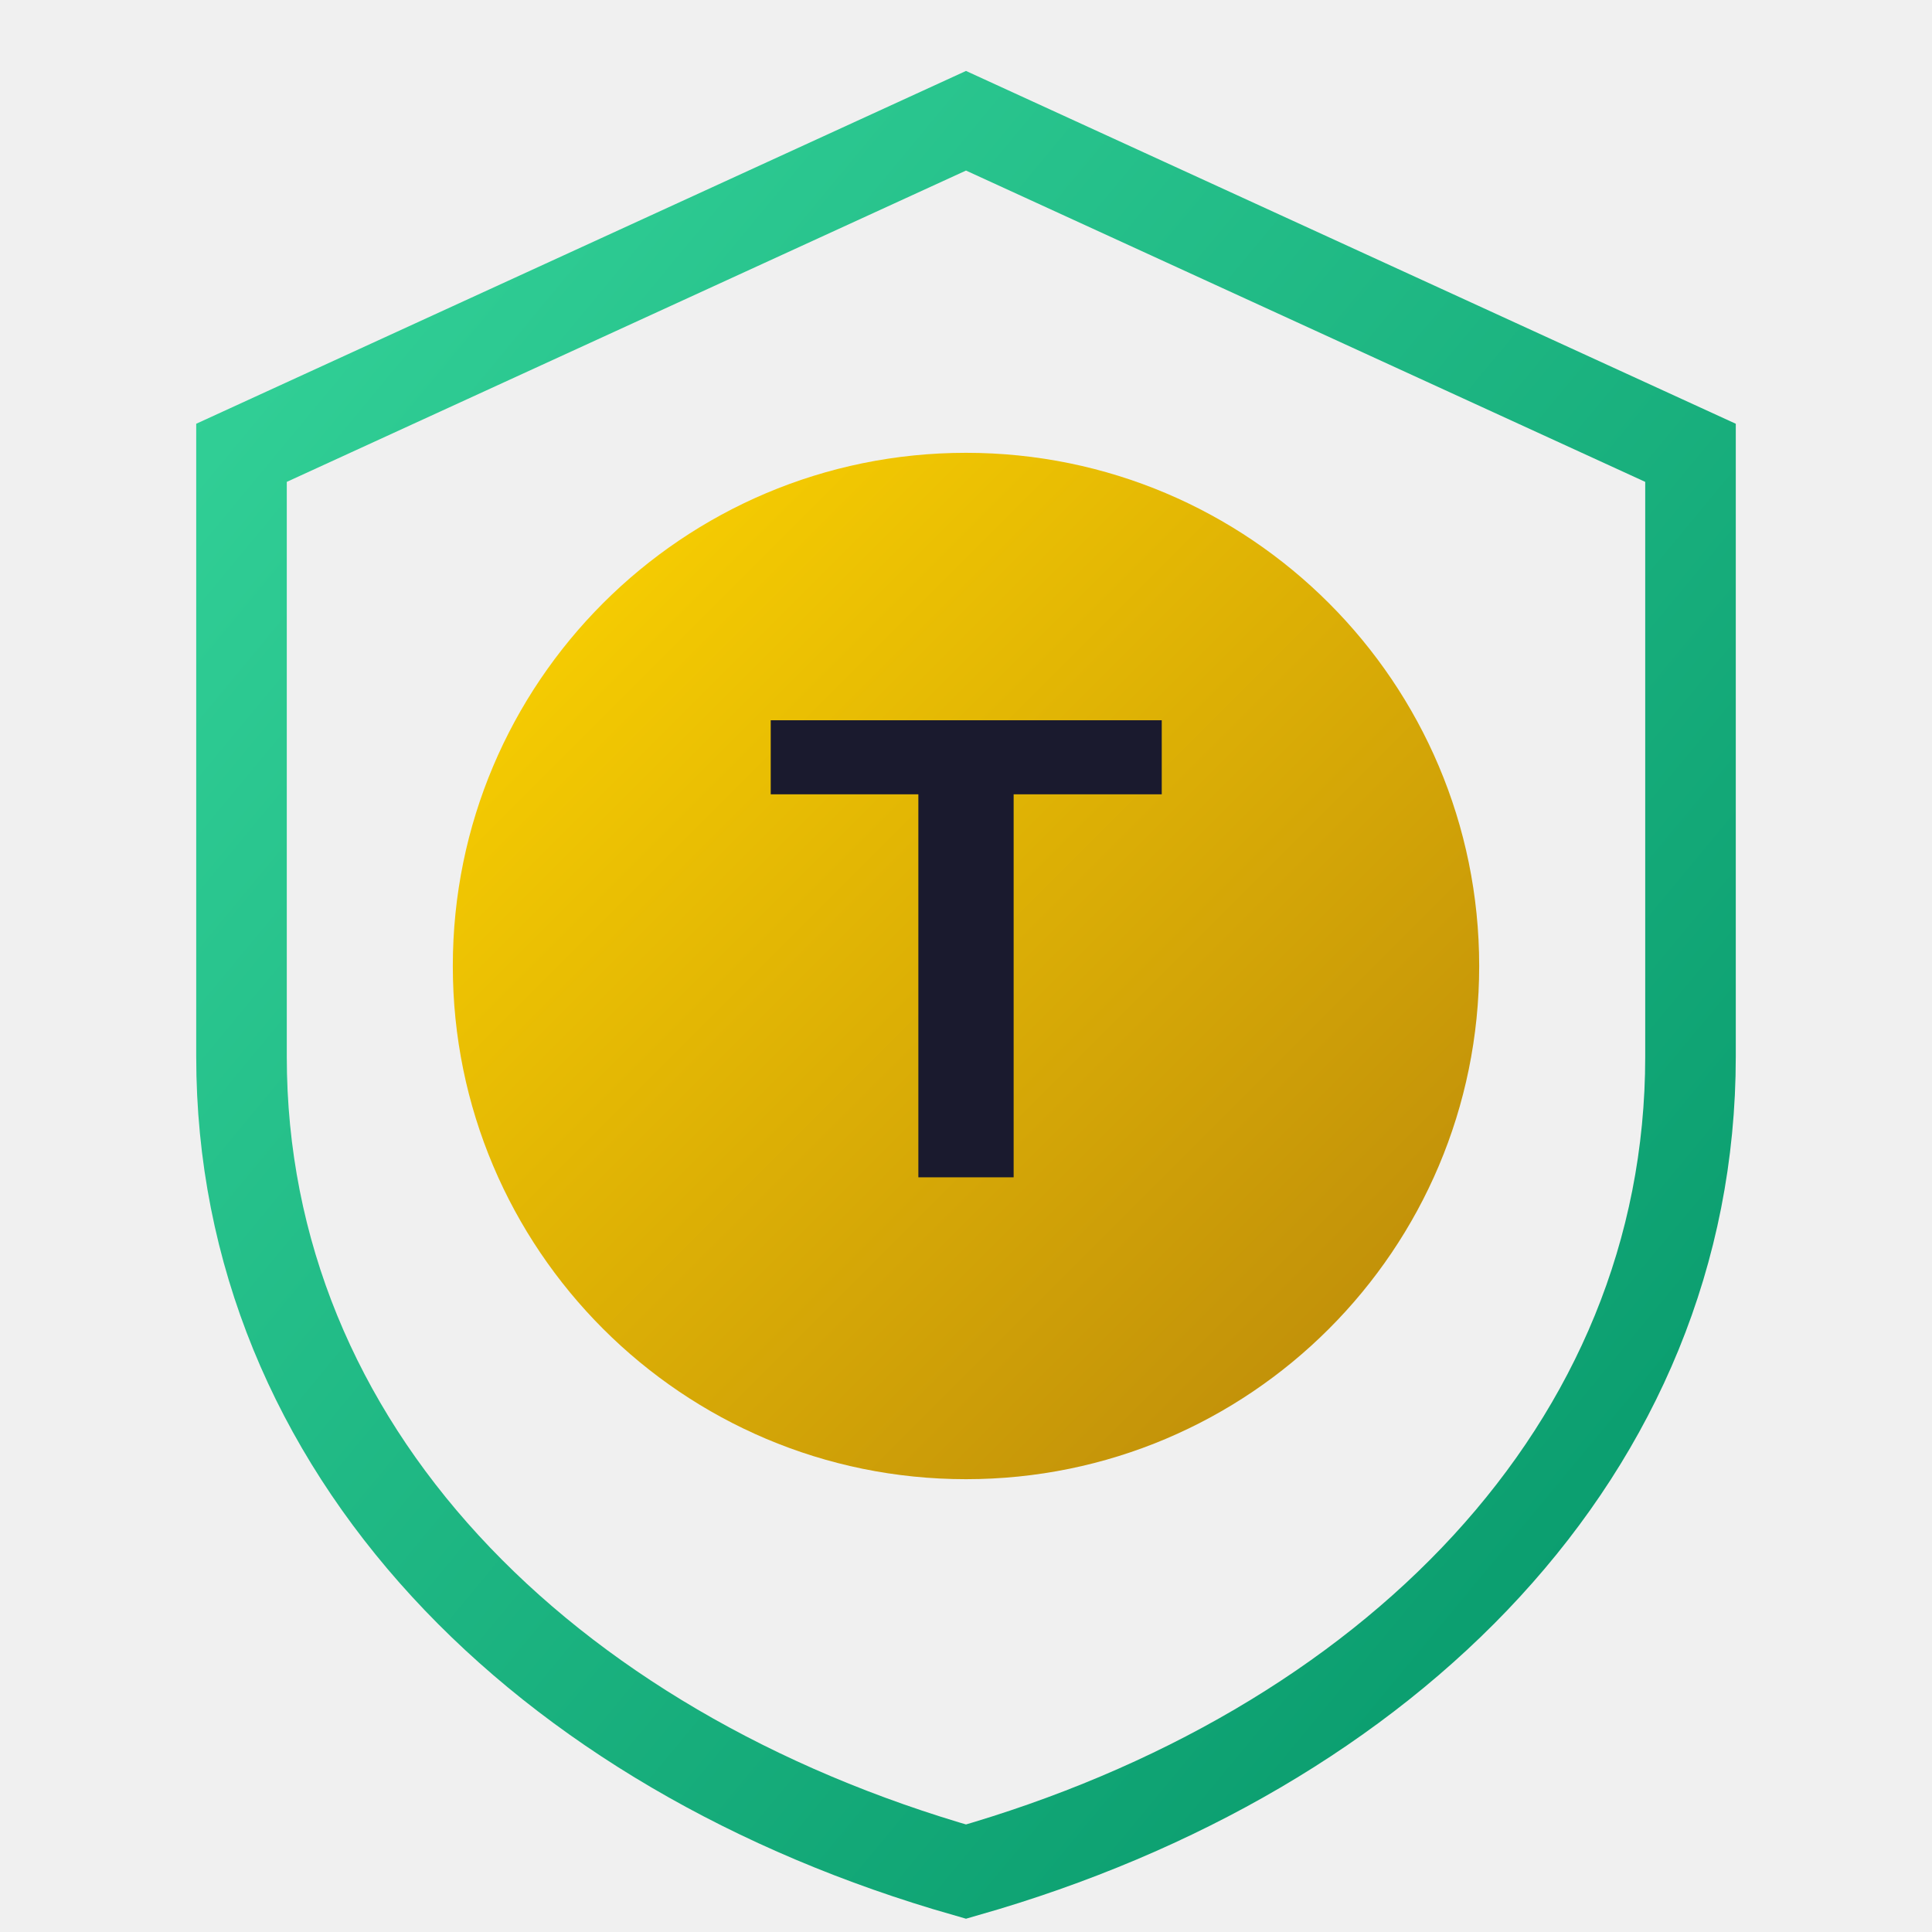
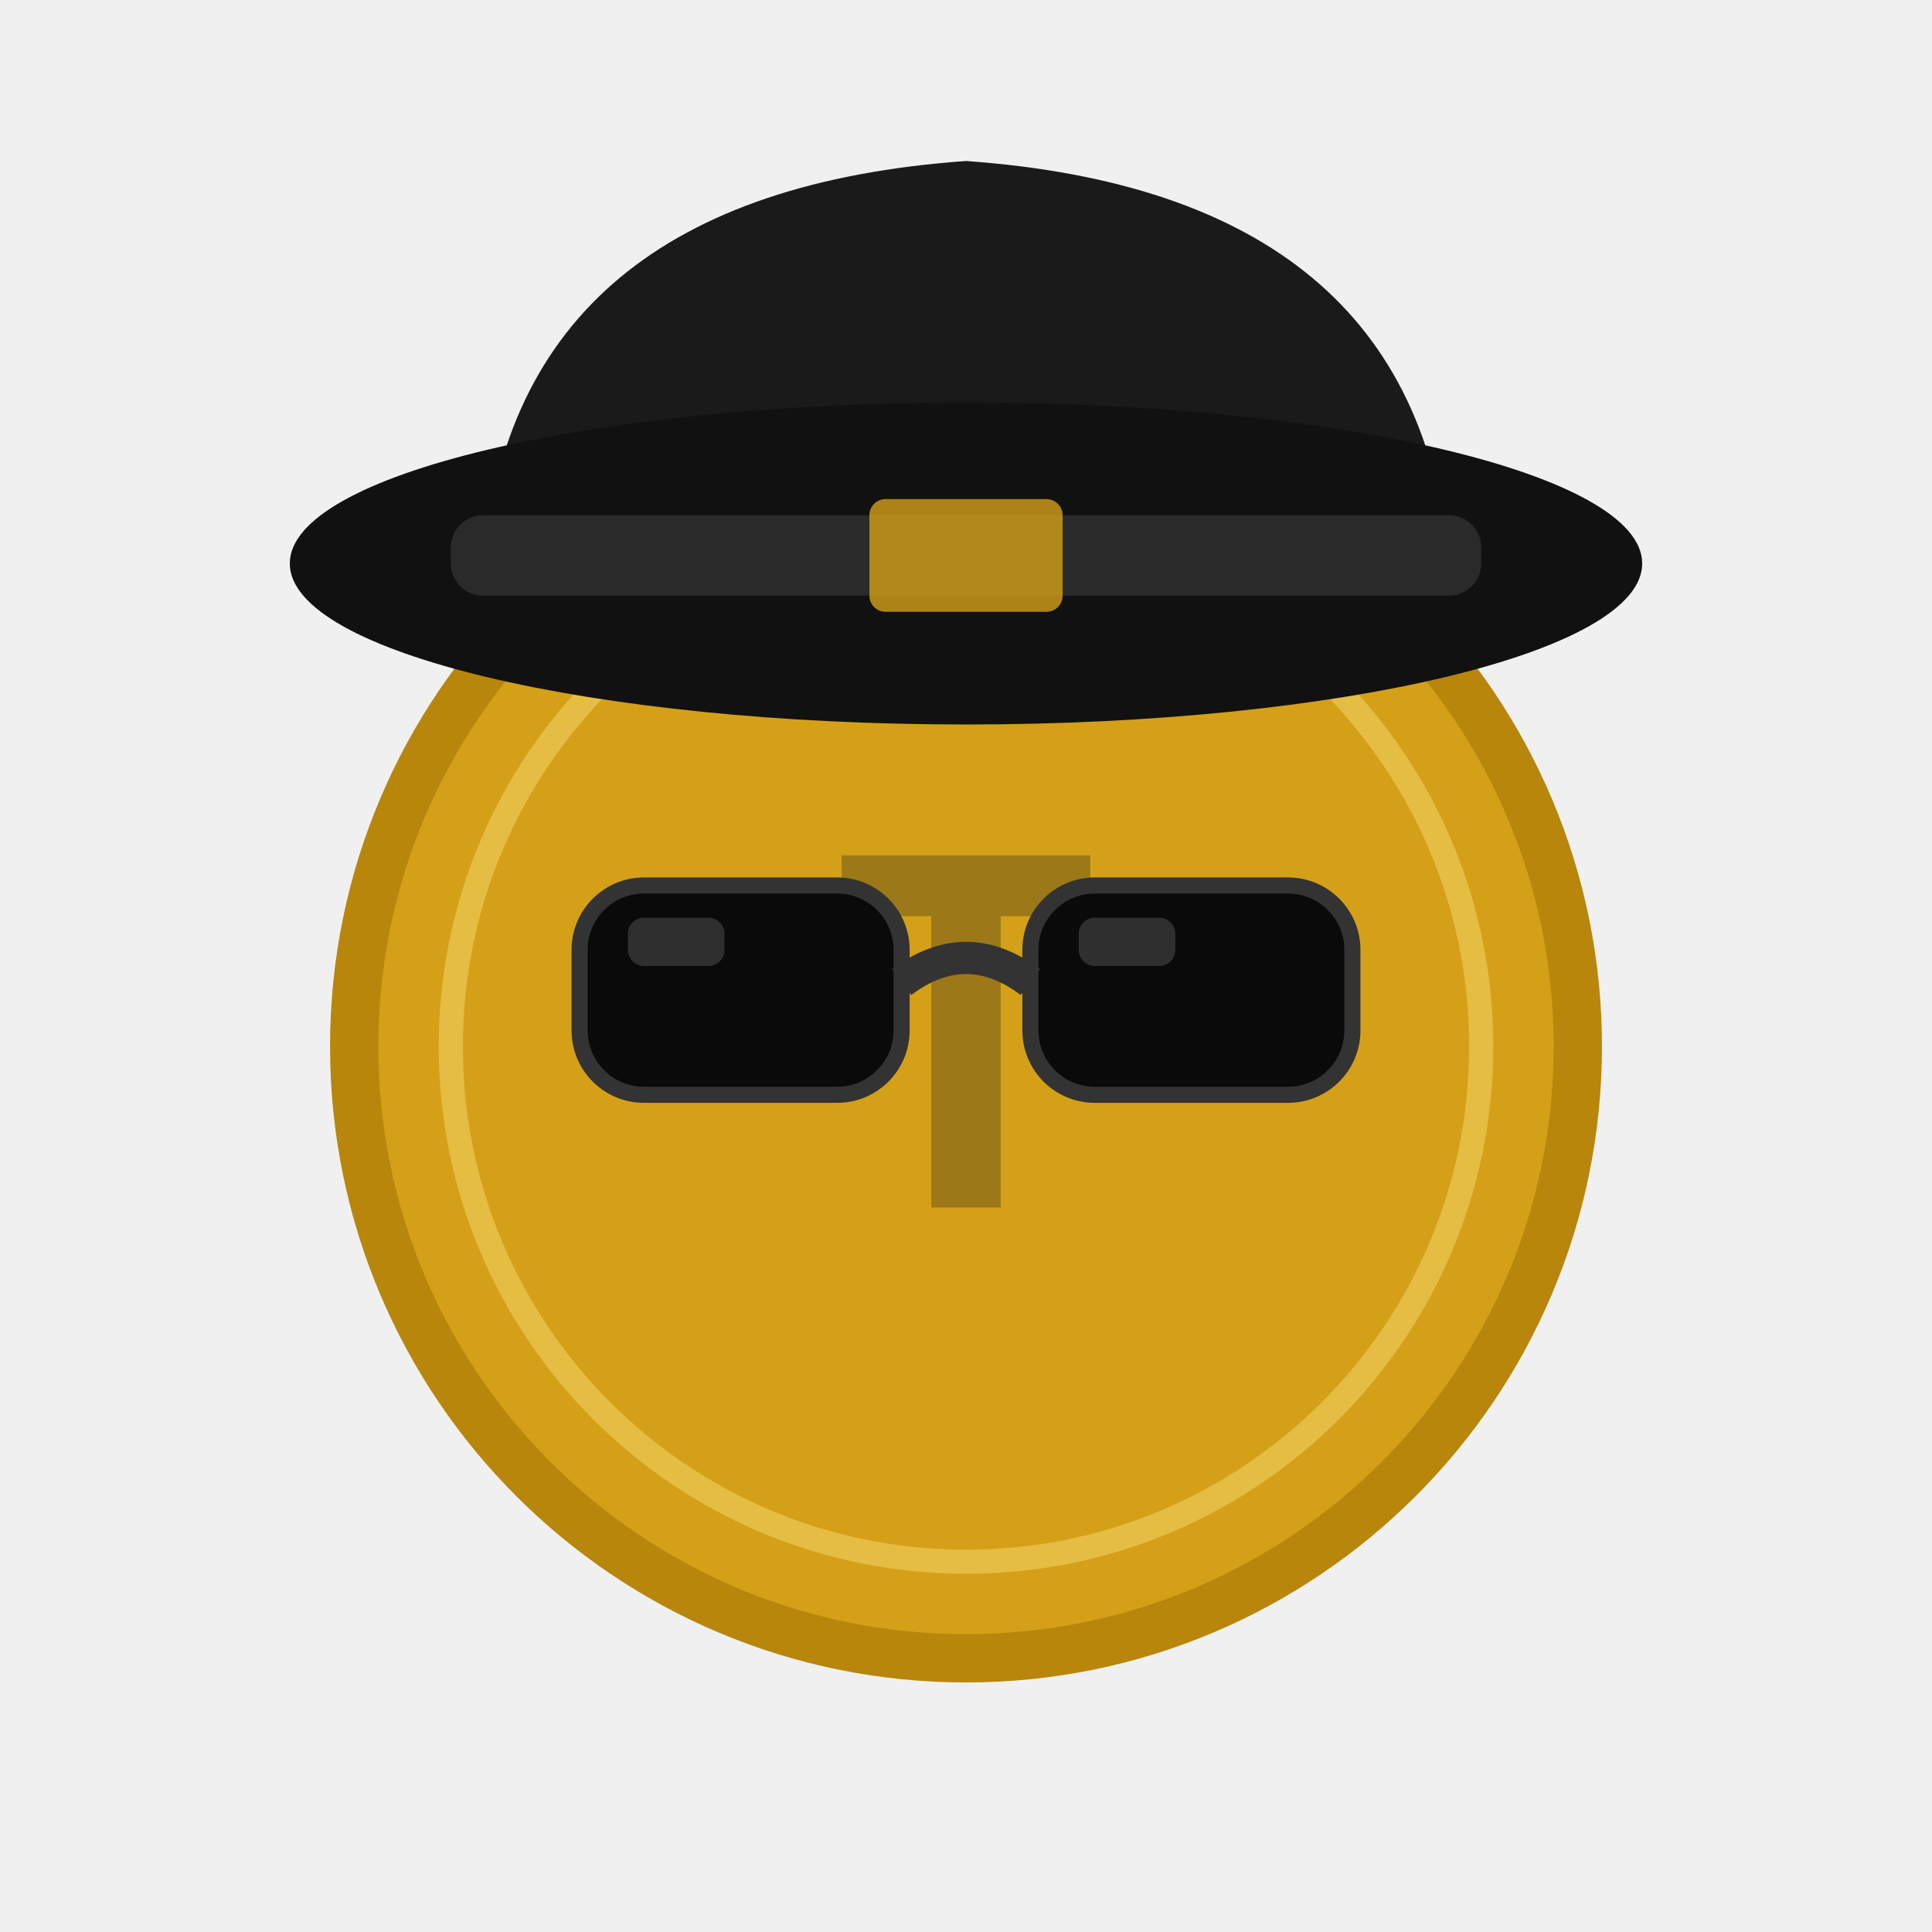
- <svg xmlns="http://www.w3.org/2000/svg" viewBox="0 0 64 64" width="64" height="64">
-   <defs>
-     <linearGradient id="goldGrad" x1="0%" y1="0%" x2="100%" y2="100%">
-       <stop offset="0%" stop-color="#FFD700" />
-       <stop offset="100%" stop-color="#B8860B" />
-     </linearGradient>
-     <linearGradient id="shieldGrad" x1="0%" y1="0%" x2="100%" y2="100%">
-       <stop offset="0%" stop-color="#34d399" />
-       <stop offset="100%" stop-color="#059669" />
-     </linearGradient>
-   </defs>
-   <path d="M32 4 L56 15 L56 35 C56 48 46 58 32 62 C18 58 8 48 8 35 L8 15 Z" fill="none" stroke="url(#shieldGrad)" stroke-width="3" />
-   <circle cx="32" cy="32" r="17" fill="url(#goldGrad)" />
-   <text x="32" y="39" text-anchor="middle" font-family="Arial, sans-serif" font-size="22" font-weight="bold" fill="#1a1a2e">T</text>
+ <svg xmlns="http://www.w3.org/2000/svg" viewBox="0 0 120 120" fill="none">
+   <circle cx="60" cy="65" r="38" fill="#D4A017" stroke="#B8860B" stroke-width="3" />
+   <circle cx="60" cy="65" r="32" fill="none" stroke="#F0D060" stroke-width="1.5" opacity="0.6" />
+   <text x="60" y="75" text-anchor="middle" font-family="monospace" font-weight="bold" font-size="30" fill="#1a1a1a" opacity="0.3">T</text>
+   <ellipse cx="60" cy="35" rx="35" ry="8" fill="#111111" />
+   <path d="M30 35 Q32 12 60 10 Q88 12 90 35" fill="#1a1a1a" />
+   <ellipse cx="60" cy="35" rx="42" ry="10" fill="#111111" />
+   <rect x="28" y="32" width="64" height="5" rx="2" fill="#2a2a2a" />
+   <rect x="54" y="31" width="12" height="7" rx="1" fill="#D4A017" opacity="0.8" />
+   <rect x="36" y="55" width="20" height="13" rx="4" fill="#0a0a0a" stroke="#333" stroke-width="1" />
+   <rect x="64" y="55" width="20" height="13" rx="4" fill="#0a0a0a" stroke="#333" stroke-width="1" />
+   <path d="M56 61 Q60 58 64 61" stroke="#333" stroke-width="2" fill="none" />
+   <rect x="39" y="57" width="6" height="3" rx="1" fill="white" opacity="0.15" />
+   <rect x="67" y="57" width="6" height="3" rx="1" fill="white" opacity="0.15" />
</svg>
